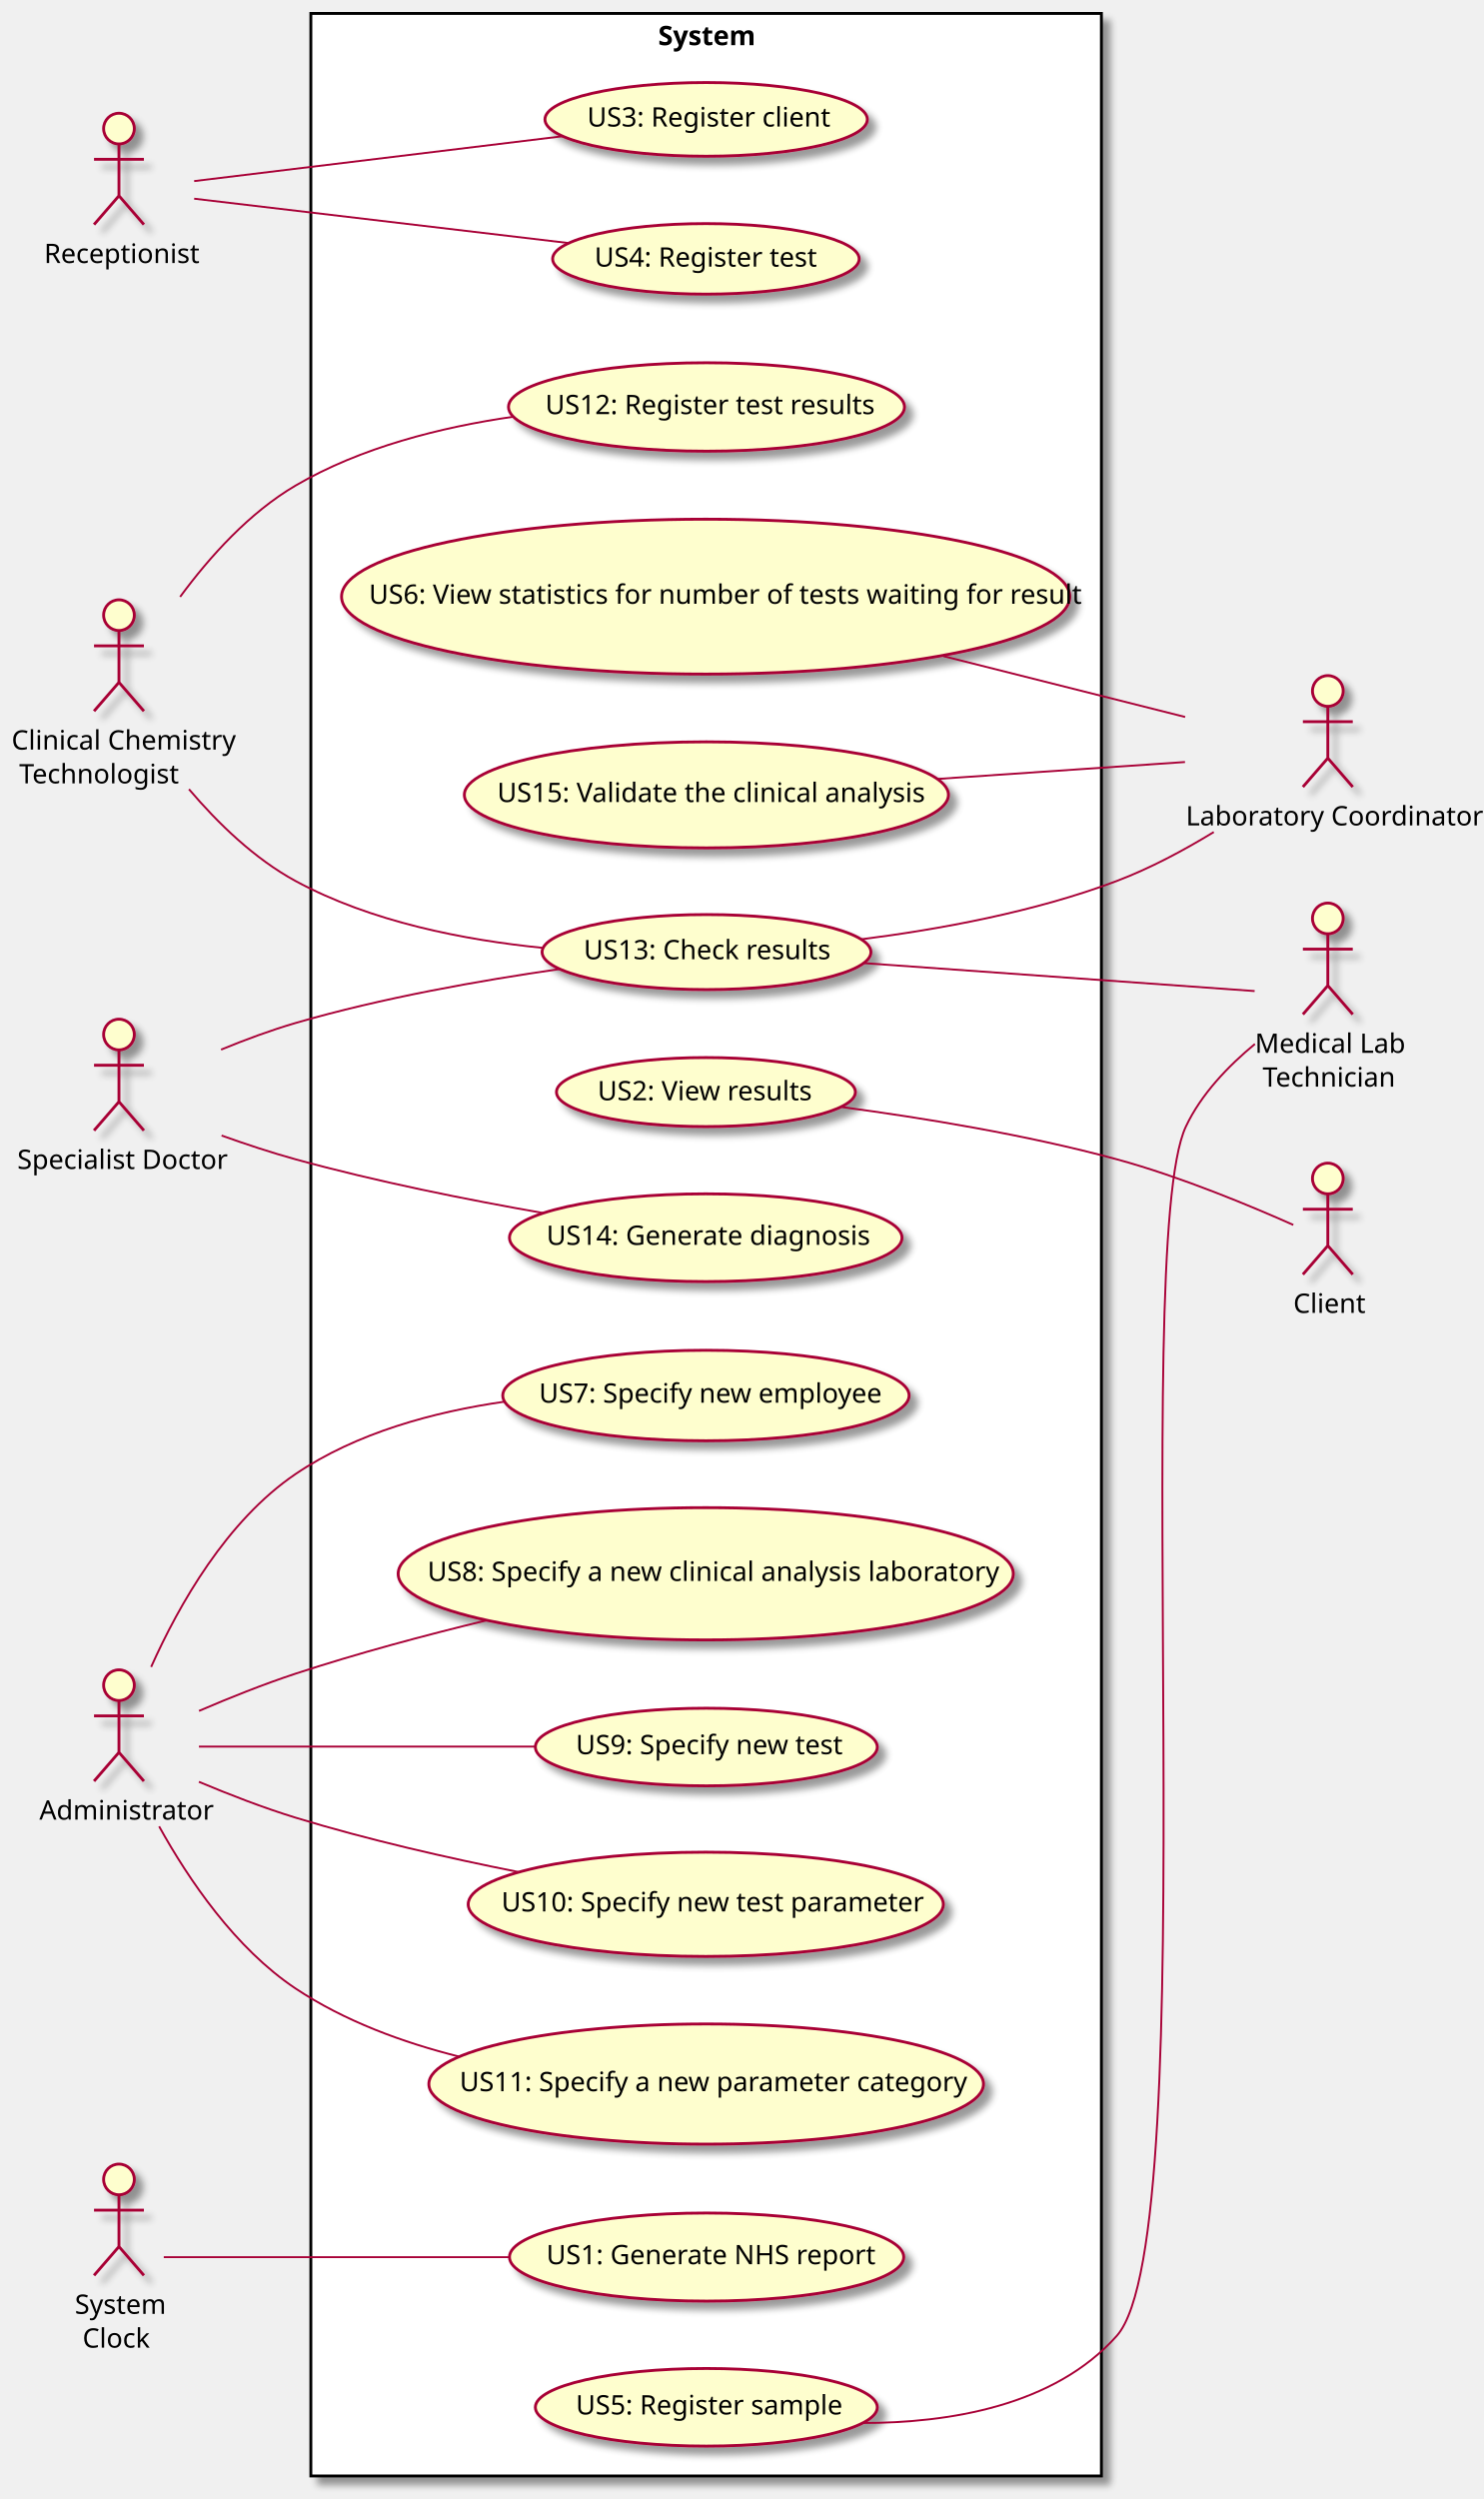
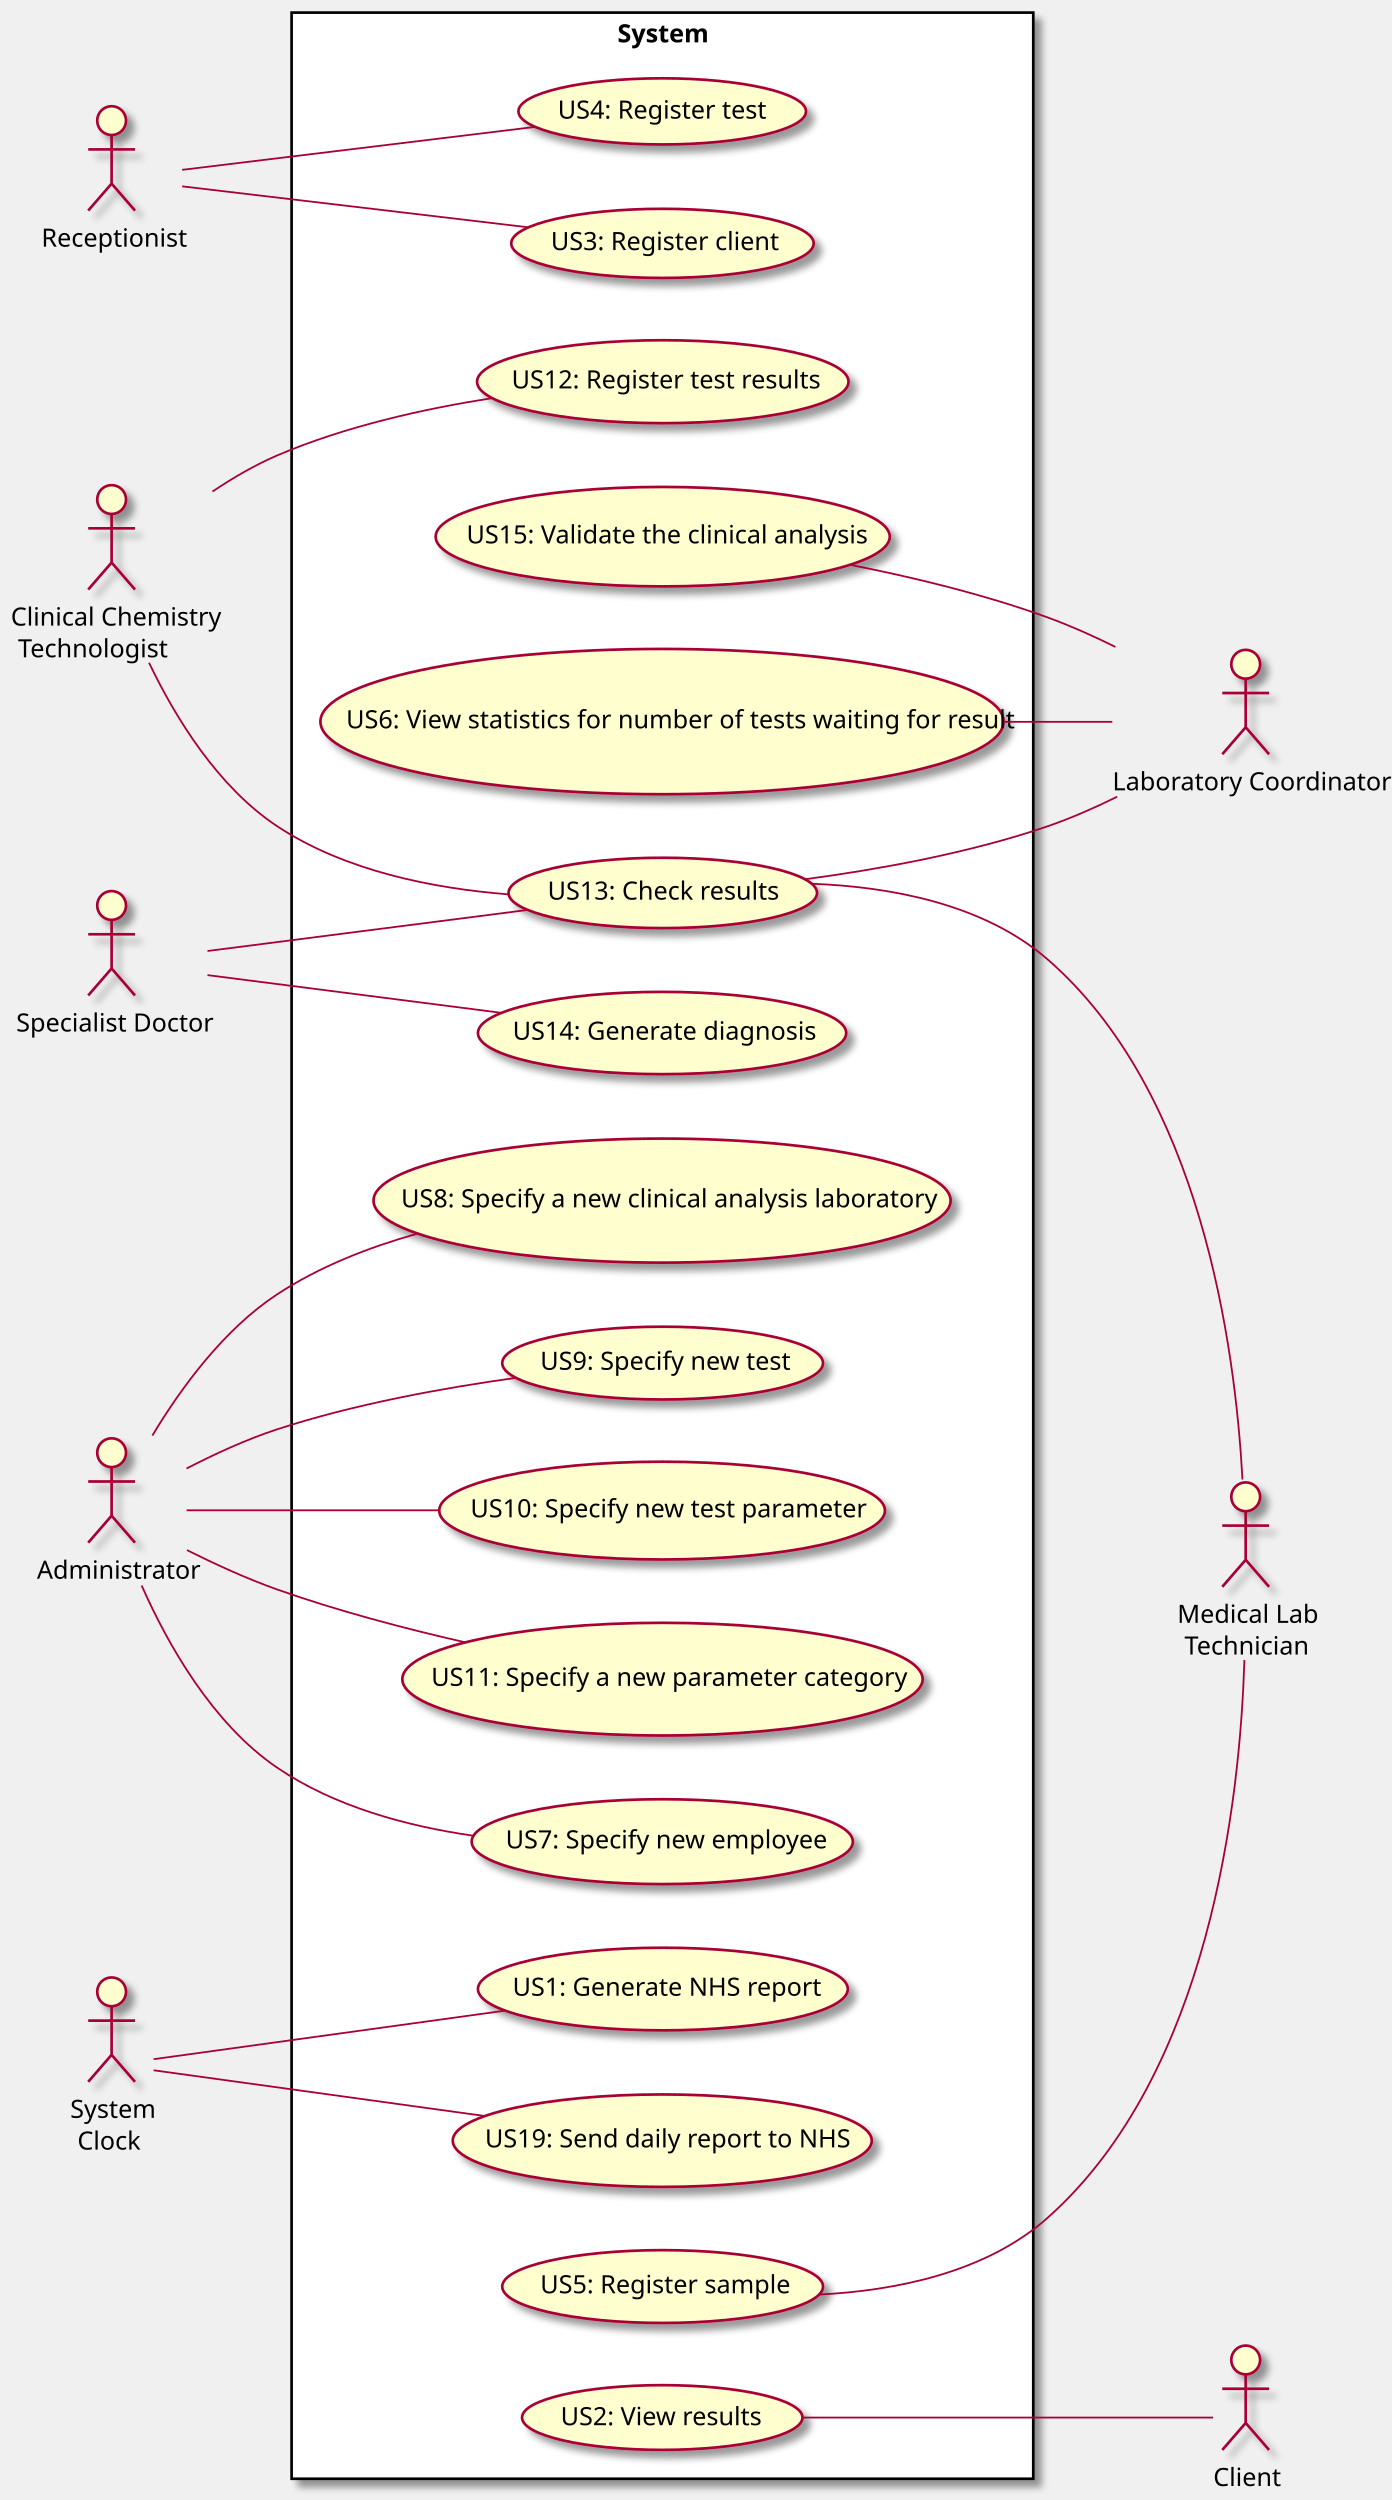
- <svg xmlns="http://www.w3.org/2000/svg" contentScriptType="application/ecmascript" contentStyleType="text/css" height="1302px" preserveAspectRatio="none" style="width:773px;height:1302px;" version="1.1" viewBox="0 0 773 1302" width="773px" zoomAndPan="magnify">
+ <svg xmlns="http://www.w3.org/2000/svg" contentScriptType="application/ecmascript" contentStyleType="text/css" height="1736.25px" preserveAspectRatio="none" style="width:966px;height:1736px;" version="1.1" viewBox="0 0 966 1736" width="966.25px" zoomAndPan="magnify">
  <defs>
-     <filter height="300%" id="fkpus3phq4os6" width="300%" x="-1" y="-1">
-       <feGaussianBlur result="blurOut" stdDeviation="2.0" />
+     <filter height="300%" id="f19lmlo7z2i0yy" width="300%" x="-1" y="-1">
+       <feGaussianBlur result="blurOut" stdDeviation="2.5" />
      <feColorMatrix in="blurOut" result="blurOut2" type="matrix" values="0 0 0 0 0 0 0 0 0 0 0 0 0 0 0 0 0 0 .4 0" />
-       <feOffset dx="4.0" dy="4.0" in="blurOut2" result="blurOut3" />
+       <feOffset dx="5.0" dy="5.0" in="blurOut2" result="blurOut3" />
      <feBlend in="SourceGraphic" in2="blurOut3" mode="normal" />
    </filter>
  </defs>
  <g>
-     <rect fill="#FFFFFF" filter="url(#fkpus3phq4os6)" height="1283" style="stroke:#000000;stroke-width:1.5;" width="412" x="162" y="7" />
-     <text fill="#000000" font-family="sans-serif" font-size="14" font-weight="bold" lengthAdjust="spacing" textLength="50" x="343" y="23.533">System</text>
-     <ellipse cx="367.879" cy="134.876" fill="#FEFECE" filter="url(#fkpus3phq4os6)" rx="79.879" ry="18.376" style="stroke:#A80036;stroke-width:1.5;" />
-     <text fill="#000000" font-family="sans-serif" font-size="14" lengthAdjust="spacing" textLength="114" x="309.837" y="138.902">US4: Register test</text>
-     <ellipse cx="368.007" cy="62.201" fill="#FEFECE" filter="url(#fkpus3phq4os6)" rx="84.007" ry="19.201" style="stroke:#A80036;stroke-width:1.5;" />
-     <text fill="#000000" font-family="sans-serif" font-size="14" lengthAdjust="spacing" textLength="124" x="306.007" y="65.93">US3: Register client</text>
-     <ellipse cx="368.19" cy="212.038" fill="#FEFECE" filter="url(#fkpus3phq4os6)" rx="103.19" ry="23.038" style="stroke:#A80036;stroke-width:1.5;" />
-     <text fill="#000000" font-family="sans-serif" font-size="14" lengthAdjust="spacing" textLength="168" x="284.19" y="215.767">US12: Register test results</text>
-     <ellipse cx="367.793" cy="644.859" fill="#FEFECE" filter="url(#fkpus3phq4os6)" rx="102.293" ry="22.859" style="stroke:#A80036;stroke-width:1.5;" />
-     <text fill="#000000" font-family="sans-serif" font-size="14" lengthAdjust="spacing" textLength="166" x="284.793" y="648.587">US14: Generate diagnosis</text>
-     <ellipse cx="368.241" cy="1175.948" fill="#FEFECE" filter="url(#fkpus3phq4os6)" rx="102.741" ry="22.948" style="stroke:#A80036;stroke-width:1.5;" />
-     <text fill="#000000" font-family="sans-serif" font-size="14" lengthAdjust="spacing" textLength="167" x="284.741" y="1179.677">US1: Generate NHS report</text>
-     <ellipse cx="368.138" cy="414.128" fill="#FEFECE" filter="url(#fkpus3phq4os6)" rx="126.138" ry="27.628" style="stroke:#A80036;stroke-width:1.5;" />
-     <text fill="#000000" font-family="sans-serif" font-size="14" lengthAdjust="spacing" textLength="218" x="259.138" y="417.856">US15: Validate the clinical analysis</text>
-     <ellipse cx="367.896" cy="568.979" fill="#FEFECE" filter="url(#fkpus3phq4os6)" rx="77.896" ry="17.979" style="stroke:#A80036;stroke-width:1.5;" />
-     <text fill="#000000" font-family="sans-serif" font-size="14" lengthAdjust="spacing" textLength="109" x="311.435" y="573.247">US2: View results</text>
-     <ellipse cx="368.193" cy="496.038" fill="#FEFECE" filter="url(#fkpus3phq4os6)" rx="85.693" ry="19.538" style="stroke:#A80036;stroke-width:1.5;" />
-     <text fill="#000000" font-family="sans-serif" font-size="14" lengthAdjust="spacing" textLength="128" x="304.193" y="499.767">US13: Check results</text>
-     <ellipse cx="367.894" cy="727.079" fill="#FEFECE" filter="url(#fkpus3phq4os6)" rx="105.894" ry="23.579" style="stroke:#A80036;stroke-width:1.5;" />
-     <text fill="#000000" font-family="sans-serif" font-size="14" lengthAdjust="spacing" textLength="174" x="280.894" y="730.807">US7: Specify new employee</text>
-     <ellipse cx="367.787" cy="819.957" fill="#FEFECE" filter="url(#fkpus3phq4os6)" rx="160.287" ry="34.457" style="stroke:#A80036;stroke-width:1.5;" />
-     <text fill="#000000" font-family="sans-serif" font-size="14" lengthAdjust="spacing" textLength="290" x="222.787" y="823.686">US8: Specify a new clinical analysis laboratory</text>
-     <ellipse cx="368.105" cy="910.221" fill="#FEFECE" filter="url(#fkpus3phq4os6)" rx="89.105" ry="20.221" style="stroke:#A80036;stroke-width:1.5;" />
-     <text fill="#000000" font-family="sans-serif" font-size="14" lengthAdjust="spacing" textLength="136" x="300.105" y="913.949">US9: Specify new test</text>
-     <ellipse cx="367.807" cy="992.161" fill="#FEFECE" filter="url(#fkpus3phq4os6)" rx="123.807" ry="27.161" style="stroke:#A80036;stroke-width:1.5;" />
-     <text fill="#000000" font-family="sans-serif" font-size="14" lengthAdjust="spacing" textLength="213" x="261.307" y="995.89">US10: Specify new test parameter</text>
-     <ellipse cx="368.021" cy="1085.804" fill="#FEFECE" filter="url(#fkpus3phq4os6)" rx="144.521" ry="31.304" style="stroke:#A80036;stroke-width:1.5;" />
-     <text fill="#000000" font-family="sans-serif" font-size="14" lengthAdjust="spacing" textLength="257" x="239.521" y="1089.533">US11: Specify a new parameter category</text>
-     <ellipse cx="368.105" cy="1254.221" fill="#FEFECE" filter="url(#fkpus3phq4os6)" rx="89.105" ry="20.221" style="stroke:#A80036;stroke-width:1.5;" />
-     <text fill="#000000" font-family="sans-serif" font-size="14" lengthAdjust="spacing" textLength="136" x="300.105" y="1257.949">US5: Register sample</text>
-     <ellipse cx="367.763" cy="310.853" fill="#FEFECE" filter="url(#fkpus3phq4os6)" rx="189.763" ry="40.352" style="stroke:#A80036;stroke-width:1.5;" />
-     <text fill="#000000" font-family="sans-serif" font-size="14" lengthAdjust="spacing" textLength="351" x="192.263" y="314.581">US6: View statistics for number of tests waiting for result</text>
-     <ellipse cx="62" cy="67" fill="#FEFECE" filter="url(#fkpus3phq4os6)" rx="8" ry="8" style="stroke:#A80036;stroke-width:1.5;" />
-     <path d="M62,75 L62,102 M49,83 L75,83 M62,102 L49,117 M62,102 L75,117 " fill="none" filter="url(#fkpus3phq4os6)" style="stroke:#A80036;stroke-width:1.5;" />
-     <text fill="#000000" font-family="sans-serif" font-size="14" lengthAdjust="spacing" textLength="78" x="23" y="137.033">Receptionist</text>
-     <ellipse cx="692" cy="478.5" fill="#FEFECE" filter="url(#fkpus3phq4os6)" rx="8" ry="8" style="stroke:#A80036;stroke-width:1.5;" />
-     <path d="M692,486.5 L692,513.5 M679,494.5 L705,494.5 M692,513.5 L679,528.5 M692,513.5 L705,528.5 " fill="none" filter="url(#fkpus3phq4os6)" style="stroke:#A80036;stroke-width:1.5;" />
-     <text fill="#000000" font-family="sans-serif" font-size="14" lengthAdjust="spacing" textLength="76" x="654" y="548.533">Medical Lab</text>
-     <text fill="#000000" font-family="sans-serif" font-size="14" lengthAdjust="spacing" textLength="69" x="658" y="566.143">Technician</text>
-     <ellipse cx="62" cy="320.5" fill="#FEFECE" filter="url(#fkpus3phq4os6)" rx="8" ry="8" style="stroke:#A80036;stroke-width:1.5;" />
-     <path d="M62,328.5 L62,355.5 M49,336.5 L75,336.5 M62,355.5 L49,370.5 M62,355.5 L75,370.5 " fill="none" filter="url(#fkpus3phq4os6)" style="stroke:#A80036;stroke-width:1.5;" />
-     <text fill="#000000" font-family="sans-serif" font-size="14" lengthAdjust="spacing" textLength="112" x="6" y="390.533">Clinical Chemistry</text>
-     <text fill="#000000" font-family="sans-serif" font-size="14" lengthAdjust="spacing" textLength="81" x="10" y="408.143">Technologist</text>
-     <ellipse cx="62" cy="539" fill="#FEFECE" filter="url(#fkpus3phq4os6)" rx="8" ry="8" style="stroke:#A80036;stroke-width:1.5;" />
-     <path d="M62,547 L62,574 M49,555 L75,555 M62,574 L49,589 M62,574 L75,589 " fill="none" filter="url(#fkpus3phq4os6)" style="stroke:#A80036;stroke-width:1.5;" />
-     <text fill="#000000" font-family="sans-serif" font-size="14" lengthAdjust="spacing" textLength="106" x="9" y="609.033">Specialist Doctor</text>
-     <ellipse cx="692" cy="360" fill="#FEFECE" filter="url(#fkpus3phq4os6)" rx="8" ry="8" style="stroke:#A80036;stroke-width:1.5;" />
-     <path d="M692,368 L692,395 M679,376 L705,376 M692,395 L679,410 M692,395 L705,410 " fill="none" filter="url(#fkpus3phq4os6)" style="stroke:#A80036;stroke-width:1.5;" />
-     <text fill="#000000" font-family="sans-serif" font-size="14" lengthAdjust="spacing" textLength="148" x="618" y="430.033">Laboratory Coordinator</text>
-     <ellipse cx="692" cy="614" fill="#FEFECE" filter="url(#fkpus3phq4os6)" rx="8" ry="8" style="stroke:#A80036;stroke-width:1.5;" />
-     <path d="M692,622 L692,649 M679,630 L705,630 M692,649 L679,664 M692,649 L705,664 " fill="none" filter="url(#fkpus3phq4os6)" style="stroke:#A80036;stroke-width:1.5;" />
-     <text fill="#000000" font-family="sans-serif" font-size="14" lengthAdjust="spacing" textLength="36" x="674" y="684.033">Client</text>
-     <ellipse cx="62" cy="878" fill="#FEFECE" filter="url(#fkpus3phq4os6)" rx="8" ry="8" style="stroke:#A80036;stroke-width:1.5;" />
-     <path d="M62,886 L62,913 M49,894 L75,894 M62,913 L49,928 M62,913 L75,928 " fill="none" filter="url(#fkpus3phq4os6)" style="stroke:#A80036;stroke-width:1.5;" />
-     <text fill="#000000" font-family="sans-serif" font-size="14" lengthAdjust="spacing" textLength="83" x="20.5" y="948.033">Administrator</text>
-     <ellipse cx="62" cy="1135.5" fill="#FEFECE" filter="url(#fkpus3phq4os6)" rx="8" ry="8" style="stroke:#A80036;stroke-width:1.5;" />
-     <path d="M62,1143.5 L62,1170.5 M49,1151.5 L75,1151.5 M62,1170.5 L49,1185.5 M62,1170.5 L75,1185.5 " fill="none" filter="url(#fkpus3phq4os6)" style="stroke:#A80036;stroke-width:1.5;" />
-     <text fill="#000000" font-family="sans-serif" font-size="14" lengthAdjust="spacing" textLength="46" x="39" y="1205.533">System</text>
-     <text fill="#000000" font-family="sans-serif" font-size="14" lengthAdjust="spacing" textLength="35" x="43" y="1223.143">Clock</text>
-     <path d="M101.19,103.52 C150.07,109.31 235.68,119.45 296.53,126.66 " fill="none" id="Receptionist-US4" style="stroke:#A80036;stroke-width:1.0;" />
-     <path d="M101.19,94.35 C149.27,88.5 232.9,78.32 293.54,70.94 " fill="none" id="Receptionist-US3" style="stroke:#A80036;stroke-width:1.0;" />
-     <path d="M93.88,310.95 C109.39,289.9 129.99,267.08 154,253 C188.03,233.05 229.87,222.56 267.44,217.13 " fill="none" id="CCT-US12" style="stroke:#A80036;stroke-width:1.0;" />
-     <path d="M98.48,411.18 C113.6,428.97 132.68,447.43 154,459 C193.26,480.3 242.04,489.8 283.01,493.86 " fill="none" id="CCT-US13" style="stroke:#A80036;stroke-width:1.0;" />
-     <path d="M115.48,591.62 C127.98,596.09 141.36,600.52 154,604 C196.02,615.59 243.59,625.08 283.1,632 " fill="none" id="Doctor-US14" style="stroke:#A80036;stroke-width:1.0;" />
-     <path d="M115.21,546.86 C127.72,541.73 141.18,536.74 154,533 C198.86,519.92 250.46,510.81 291.64,504.9 " fill="none" id="Doctor-US13" style="stroke:#A80036;stroke-width:1.0;" />
-     <path d="M488.44,405.84 C531.76,402.88 579.38,399.63 617.56,397.02 " fill="none" id="US15-LC" style="stroke:#A80036;stroke-width:1.0;" />
-     <path d="M448.54,489.42 C489.41,484.25 539.43,475.1 582,459 C599.24,452.48 616.76,443.14 632.57,433.5 " fill="none" id="US13-LC" style="stroke:#A80036;stroke-width:1.0;" />
-     <path d="M438.84,576.81 C480.79,582.4 534.99,591.23 582,604 C615.47,613.09 652.86,628.78 674,638.19 " fill="none" id="US2-Client" style="stroke:#A80036;stroke-width:1.0;" />
-     <path d="M448.88,1262.41 C494.7,1262.47 549.41,1253.57 582,1217 C628.65,1164.66 588.2,650.47 618,587 C625.95,570.07 640.18,555.32 653.99,543.93 " fill="none" id="US5-MLT" style="stroke:#A80036;stroke-width:1.0;" />
-     <path d="M449.84,501.77 C515.23,506.44 604.3,512.81 653.86,516.35 " fill="none" id="US13-MLT" style="stroke:#A80036;stroke-width:1.0;" />
-     <path d="M78.77,868.48 C93.32,835.97 118.12,792.31 154,768 C185.8,746.45 226.07,735.57 263.02,730.27 " fill="none" id="Administrator-US7" style="stroke:#A80036;stroke-width:1.0;" />
-     <path d="M103.71,891.4 C119.24,884.73 137.25,877.51 154,872 C185.91,861.51 221.14,852.08 253.59,844.21 " fill="none" id="Administrator-US8" style="stroke:#A80036;stroke-width:1.0;" />
-     <path d="M103.68,910 C148.26,910 221.1,910 278.89,910 " fill="none" id="Administrator-US9" style="stroke:#A80036;stroke-width:1.0;" />
-     <path d="M103.66,928.34 C119.19,934.86 137.2,941.86 154,947 C191.4,958.46 233.38,968 270.12,975.31 " fill="none" id="Administrator-US10" style="stroke:#A80036;stroke-width:1.0;" />
-     <path d="M82.93,951.56 C98.47,979.58 122.68,1015.12 154,1036 C179.36,1052.91 209.76,1064.13 239.53,1071.57 " fill="none" id="Administrator-US11" style="stroke:#A80036;stroke-width:1.0;" />
-     <path d="M491.65,341.85 C534.13,352.54 580.39,364.18 617.64,373.55 " fill="none" id="US6-LC" style="stroke:#A80036;stroke-width:1.0;" />
-     <path d="M85.35,1176 C122.92,1176 200.94,1176 265.36,1176 " fill="none" id="Clock-US1" style="stroke:#A80036;stroke-width:1.0;" />
+     <rect fill="#FFFFFF" filter="url(#f19lmlo7z2i0yy)" height="1712.5" style="stroke:#000000;stroke-width:1.875;" width="515" x="202.5" y="8.75" />
+     <text fill="#000000" font-family="sans-serif" font-size="17.5" font-weight="bold" lengthAdjust="spacing" textLength="62.5" x="428.75" y="29.416">System</text>
+     <ellipse cx="459.849" cy="77.345" fill="#FEFECE" filter="url(#f19lmlo7z2i0yy)" rx="99.849" ry="22.97" style="stroke:#A80036;stroke-width:1.875;" />
+     <text fill="#000000" font-family="sans-serif" font-size="17.5" lengthAdjust="spacing" textLength="142.5" x="387.297" y="82.378">US4: Register test</text>
+     <ellipse cx="460.008" cy="169.002" fill="#FEFECE" filter="url(#f19lmlo7z2i0yy)" rx="105.008" ry="24.002" style="stroke:#A80036;stroke-width:1.875;" />
+     <text fill="#000000" font-family="sans-serif" font-size="17.5" lengthAdjust="spacing" textLength="155" x="382.508" y="173.662">US3: Register client</text>
+     <ellipse cx="460.238" cy="265.048" fill="#FEFECE" filter="url(#f19lmlo7z2i0yy)" rx="128.988" ry="28.797" style="stroke:#A80036;stroke-width:1.875;" />
+     <text fill="#000000" font-family="sans-serif" font-size="17.5" lengthAdjust="spacing" textLength="210" x="355.238" y="269.708">US12: Register test results</text>
+     <ellipse cx="459.741" cy="717.323" fill="#FEFECE" filter="url(#f19lmlo7z2i0yy)" rx="127.866" ry="28.573" style="stroke:#A80036;stroke-width:1.875;" />
+     <text fill="#000000" font-family="sans-serif" font-size="17.5" lengthAdjust="spacing" textLength="207.5" x="355.991" y="721.984">US14: Generate diagnosis</text>
+     <ellipse cx="460.301" cy="1381.185" fill="#FEFECE" filter="url(#f19lmlo7z2i0yy)" rx="128.427" ry="28.685" style="stroke:#A80036;stroke-width:1.875;" />
+     <text fill="#000000" font-family="sans-serif" font-size="17.5" lengthAdjust="spacing" textLength="208.75" x="355.926" y="1385.846">US1: Generate NHS report</text>
+     <ellipse cx="459.868" cy="1486.474" fill="#FEFECE" filter="url(#f19lmlo7z2i0yy)" rx="145.493" ry="32.099" style="stroke:#A80036;stroke-width:1.875;" />
+     <text fill="#000000" font-family="sans-serif" font-size="17.5" lengthAdjust="spacing" textLength="246.25" x="336.743" y="1491.134">US19: Send daily report to NHS</text>
+     <ellipse cx="460.173" cy="372.66" fill="#FEFECE" filter="url(#f19lmlo7z2i0yy)" rx="157.673" ry="34.535" style="stroke:#A80036;stroke-width:1.875;" />
+     <text fill="#000000" font-family="sans-serif" font-size="17.5" lengthAdjust="spacing" textLength="272.5" x="323.923" y="377.32">US15: Validate the clinical analysis</text>
+     <ellipse cx="459.87" cy="1678.724" fill="#FEFECE" filter="url(#f19lmlo7z2i0yy)" rx="97.37" ry="22.474" style="stroke:#A80036;stroke-width:1.875;" />
+     <text fill="#000000" font-family="sans-serif" font-size="17.5" lengthAdjust="spacing" textLength="136.25" x="389.294" y="1684.058">US2: View results</text>
+     <ellipse cx="460.241" cy="620.048" fill="#FEFECE" filter="url(#f19lmlo7z2i0yy)" rx="107.116" ry="24.423" style="stroke:#A80036;stroke-width:1.875;" />
+     <text fill="#000000" font-family="sans-serif" font-size="17.5" lengthAdjust="spacing" textLength="160" x="380.241" y="624.709">US13: Check results</text>
+     <ellipse cx="459.867" cy="1278.848" fill="#FEFECE" filter="url(#f19lmlo7z2i0yy)" rx="132.367" ry="29.473" style="stroke:#A80036;stroke-width:1.875;" />
+     <text fill="#000000" font-family="sans-serif" font-size="17.5" lengthAdjust="spacing" textLength="217.5" x="351.117" y="1283.509">US7: Specify new employee</text>
+     <ellipse cx="459.733" cy="833.697" fill="#FEFECE" filter="url(#f19lmlo7z2i0yy)" rx="200.358" ry="43.072" style="stroke:#A80036;stroke-width:1.875;" />
+     <text fill="#000000" font-family="sans-serif" font-size="17.5" lengthAdjust="spacing" textLength="362.5" x="278.483" y="838.357">US8: Specify a new clinical analysis laboratory</text>
+     <ellipse cx="460.131" cy="946.526" fill="#FEFECE" filter="url(#f19lmlo7z2i0yy)" rx="111.381" ry="25.276" style="stroke:#A80036;stroke-width:1.875;" />
+     <text fill="#000000" font-family="sans-serif" font-size="17.5" lengthAdjust="spacing" textLength="170" x="375.131" y="951.187">US9: Specify new test</text>
+     <ellipse cx="459.759" cy="1048.952" fill="#FEFECE" filter="url(#f19lmlo7z2i0yy)" rx="154.759" ry="33.952" style="stroke:#A80036;stroke-width:1.875;" />
+     <text fill="#000000" font-family="sans-serif" font-size="17.5" lengthAdjust="spacing" textLength="266.25" x="326.634" y="1053.612">US10: Specify new test parameter</text>
+     <ellipse cx="460.027" cy="1166.005" fill="#FEFECE" filter="url(#f19lmlo7z2i0yy)" rx="180.652" ry="39.13" style="stroke:#A80036;stroke-width:1.875;" />
+     <text fill="#000000" font-family="sans-serif" font-size="17.5" lengthAdjust="spacing" textLength="321.25" x="299.402" y="1170.666">US11: Specify a new parameter category</text>
+     <ellipse cx="460.131" cy="1587.776" fill="#FEFECE" filter="url(#f19lmlo7z2i0yy)" rx="111.381" ry="25.276" style="stroke:#A80036;stroke-width:1.875;" />
+     <text fill="#000000" font-family="sans-serif" font-size="17.5" lengthAdjust="spacing" textLength="170" x="375.131" y="1592.437">US5: Register sample</text>
+     <ellipse cx="459.703" cy="501.066" fill="#FEFECE" filter="url(#f19lmlo7z2i0yy)" rx="237.203" ry="50.441" style="stroke:#A80036;stroke-width:1.875;" />
+     <text fill="#000000" font-family="sans-serif" font-size="17.5" lengthAdjust="spacing" textLength="438.75" x="240.328" y="505.726">US6: View statistics for number of tests waiting for result</text>
+     <ellipse cx="77.5" cy="83.75" fill="#FEFECE" filter="url(#f19lmlo7z2i0yy)" rx="10" ry="10" style="stroke:#A80036;stroke-width:1.875;" />
+     <path d="M77.5,93.75 L77.5,127.5 M61.25,103.75 L93.75,103.75 M77.5,127.5 L61.25,146.25 M77.5,127.5 L93.75,146.25 " fill="none" filter="url(#f19lmlo7z2i0yy)" style="stroke:#A80036;stroke-width:1.875;" />
+     <text fill="#000000" font-family="sans-serif" font-size="17.5" lengthAdjust="spacing" textLength="97.5" x="28.75" y="171.292">Receptionist</text>
+     <ellipse cx="865" cy="1039.375" fill="#FEFECE" filter="url(#f19lmlo7z2i0yy)" rx="10" ry="10" style="stroke:#A80036;stroke-width:1.875;" />
+     <path d="M865,1049.375 L865,1083.125 M848.75,1059.375 L881.25,1059.375 M865,1083.125 L848.75,1101.875 M865,1083.125 L881.25,1101.875 " fill="none" filter="url(#f19lmlo7z2i0yy)" style="stroke:#A80036;stroke-width:1.875;" />
+     <text fill="#000000" font-family="sans-serif" font-size="17.5" lengthAdjust="spacing" textLength="95" x="817.5" y="1126.917">Medical Lab</text>
+     <text fill="#000000" font-family="sans-serif" font-size="17.5" lengthAdjust="spacing" textLength="86.25" x="822.5" y="1148.928">Technician</text>
+     <ellipse cx="77.5" cy="346.875" fill="#FEFECE" filter="url(#f19lmlo7z2i0yy)" rx="10" ry="10" style="stroke:#A80036;stroke-width:1.875;" />
+     <path d="M77.5,356.875 L77.5,390.625 M61.25,366.875 L93.75,366.875 M77.5,390.625 L61.25,409.375 M77.5,390.625 L93.75,409.375 " fill="none" filter="url(#f19lmlo7z2i0yy)" style="stroke:#A80036;stroke-width:1.875;" />
+     <text fill="#000000" font-family="sans-serif" font-size="17.5" lengthAdjust="spacing" textLength="140" x="7.5" y="434.416">Clinical Chemistry</text>
+     <text fill="#000000" font-family="sans-serif" font-size="17.5" lengthAdjust="spacing" textLength="101.25" x="12.5" y="456.428">Technologist</text>
+     <ellipse cx="77.5" cy="628.75" fill="#FEFECE" filter="url(#f19lmlo7z2i0yy)" rx="10" ry="10" style="stroke:#A80036;stroke-width:1.875;" />
+     <path d="M77.5,638.75 L77.5,672.5 M61.25,648.75 L93.75,648.75 M77.5,672.5 L61.25,691.25 M77.5,672.5 L93.75,691.25 " fill="none" filter="url(#f19lmlo7z2i0yy)" style="stroke:#A80036;stroke-width:1.875;" />
+     <text fill="#000000" font-family="sans-serif" font-size="17.5" lengthAdjust="spacing" textLength="132.5" x="11.25" y="716.292">Specialist Doctor</text>
+     <ellipse cx="865" cy="461.25" fill="#FEFECE" filter="url(#f19lmlo7z2i0yy)" rx="10" ry="10" style="stroke:#A80036;stroke-width:1.875;" />
+     <path d="M865,471.25 L865,505 M848.75,481.25 L881.25,481.25 M865,505 L848.75,523.75 M865,505 L881.25,523.75 " fill="none" filter="url(#f19lmlo7z2i0yy)" style="stroke:#A80036;stroke-width:1.875;" />
+     <text fill="#000000" font-family="sans-serif" font-size="17.5" lengthAdjust="spacing" textLength="185" x="772.5" y="548.792">Laboratory Coordinator</text>
+     <ellipse cx="865" cy="1638.75" fill="#FEFECE" filter="url(#f19lmlo7z2i0yy)" rx="10" ry="10" style="stroke:#A80036;stroke-width:1.875;" />
+     <path d="M865,1648.75 L865,1682.5 M848.75,1658.75 L881.25,1658.75 M865,1682.5 L848.75,1701.25 M865,1682.5 L881.25,1701.25 " fill="none" filter="url(#f19lmlo7z2i0yy)" style="stroke:#A80036;stroke-width:1.875;" />
+     <text fill="#000000" font-family="sans-serif" font-size="17.5" lengthAdjust="spacing" textLength="45" x="842.5" y="1726.292">Client</text>
+     <ellipse cx="77.5" cy="1008.75" fill="#FEFECE" filter="url(#f19lmlo7z2i0yy)" rx="10" ry="10" style="stroke:#A80036;stroke-width:1.875;" />
+     <path d="M77.5,1018.75 L77.5,1052.5 M61.25,1028.75 L93.75,1028.75 M77.5,1052.5 L61.25,1071.25 M77.5,1052.5 L93.75,1071.25 " fill="none" filter="url(#f19lmlo7z2i0yy)" style="stroke:#A80036;stroke-width:1.875;" />
+     <text fill="#000000" font-family="sans-serif" font-size="17.5" lengthAdjust="spacing" textLength="103.75" x="25.625" y="1096.292">Administrator</text>
+     <ellipse cx="77.5" cy="1383.125" fill="#FEFECE" filter="url(#f19lmlo7z2i0yy)" rx="10" ry="10" style="stroke:#A80036;stroke-width:1.875;" />
+     <path d="M77.5,1393.125 L77.5,1426.875 M61.25,1403.125 L93.75,1403.125 M77.5,1426.875 L61.25,1445.625 M77.5,1426.875 L93.75,1445.625 " fill="none" filter="url(#f19lmlo7z2i0yy)" style="stroke:#A80036;stroke-width:1.875;" />
+     <text fill="#000000" font-family="sans-serif" font-size="17.5" lengthAdjust="spacing" textLength="57.5" x="48.75" y="1470.667">System</text>
+     <text fill="#000000" font-family="sans-serif" font-size="17.5" lengthAdjust="spacing" textLength="43.75" x="53.75" y="1492.678">Clock</text>
+     <path d="M126.487,117.938 C187.688,110.487 294.95,97.438 371.038,88.175 " fill="none" id="Receptionist-US4" style="stroke:#A80036;stroke-width:1.25;" />
+     <path d="M126.487,129.4 C186.488,136.512 290.775,148.863 366.55,157.825 " fill="none" id="Receptionist-US3" style="stroke:#A80036;stroke-width:1.25;" />
+     <path d="M147.525,341.337 C161.75,331.8 177.113,322.85 192.5,316.25 C239.325,296.163 294.163,283.9 341.85,276.438 " fill="none" id="CCT-US12" style="stroke:#A80036;stroke-width:1.25;" />
+     <path d="M103.487,460.212 C122.112,499.075 151.5,546.612 192.5,573.75 C239.438,604.825 300.875,616.938 352.913,621.025 " fill="none" id="CCT-US13" style="stroke:#A80036;stroke-width:1.25;" />
+     <path d="M144.075,677.125 C200.1,684.312 282.012,694.825 348.212,703.325 " fill="none" id="Doctor-US14" style="stroke:#A80036;stroke-width:1.25;" />
+     <path d="M144.075,660.375 C205.3,652.513 297.438,640.7 366.212,631.875 " fill="none" id="Doctor-US13" style="stroke:#A80036;stroke-width:1.25;" />
+     <path d="M589.575,392.062 C634.013,400.8 683.65,412.812 727.5,428.75 C743.112,434.425 759.15,441.6 774.5,449.225 " fill="none" id="US15-LC" style="stroke:#A80036;stroke-width:1.25;" />
+     <path d="M558.913,610.562 C610.1,603.75 673.25,592.362 727.5,573.75 C743.6,568.225 760.087,560.987 775.788,553.212 " fill="none" id="US13-LC" style="stroke:#A80036;stroke-width:1.25;" />
+     <path d="M557.663,1678.75 C652.312,1678.75 789.9,1678.75 842.35,1678.75 " fill="none" id="US2-Client" style="stroke:#A80036;stroke-width:1.25;" />
+     <path d="M568.212,1593.375 C621.95,1590.688 684.6,1578.138 727.5,1540 C839.913,1440.075 861.087,1250.888 864.125,1152.688 " fill="none" id="US5-MLT" style="stroke:#A80036;stroke-width:1.25;" />
+     <path d="M563.312,613.663 C617.962,615.688 682.987,627.538 727.5,666.25 C833.625,758.55 857.712,933.788 862.775,1027.388 " fill="none" id="US13-MLT" style="stroke:#A80036;stroke-width:1.25;" />
+     <path d="M98.362,1101 C116.5,1141.925 147.475,1196.888 192.5,1227.5 C232.2,1254.5 282.538,1268.112 328.725,1274.737 " fill="none" id="Administrator-US7" style="stroke:#A80036;stroke-width:1.25;" />
+     <path d="M105.8,996.85 C125.562,963.95 155.338,923.138 192.5,898.75 C221.537,879.7 255.662,866.225 289.625,856.7 " fill="none" id="Administrator-US8" style="stroke:#A80036;stroke-width:1.25;" />
+     <path d="M129.525,1019.75 C148.738,1009.825 171.137,999.475 192.5,992.5 C246.125,974.987 308.125,963.725 358.788,956.7 " fill="none" id="Administrator-US9" style="stroke:#A80036;stroke-width:1.25;" />
+     <path d="M129.6,1048.75 C174.5,1048.75 242.35,1048.75 304.8,1048.75 " fill="none" id="Administrator-US10" style="stroke:#A80036;stroke-width:1.25;" />
+     <path d="M129.825,1076.4 C149.062,1086.025 171.412,1096.275 192.5,1103.75 C234.125,1118.5 280.637,1130.775 323,1140.438 " fill="none" id="Administrator-US11" style="stroke:#A80036;stroke-width:1.25;" />
+     <path d="M697.712,501.25 C724.062,501.25 749.587,501.25 772.388,501.25 " fill="none" id="US6-LC" style="stroke:#A80036;stroke-width:1.25;" />
+     <path d="M106.688,1429.888 C157.338,1422.888 266.8,1407.775 350.312,1396.237 " fill="none" id="Clock-US1" style="stroke:#A80036;stroke-width:1.25;" />
+     <path d="M106.688,1437.612 C154.512,1444.213 254.75,1458.062 336.087,1469.3 " fill="none" id="Clock-US19" style="stroke:#A80036;stroke-width:1.25;" />
  </g>
</svg>
